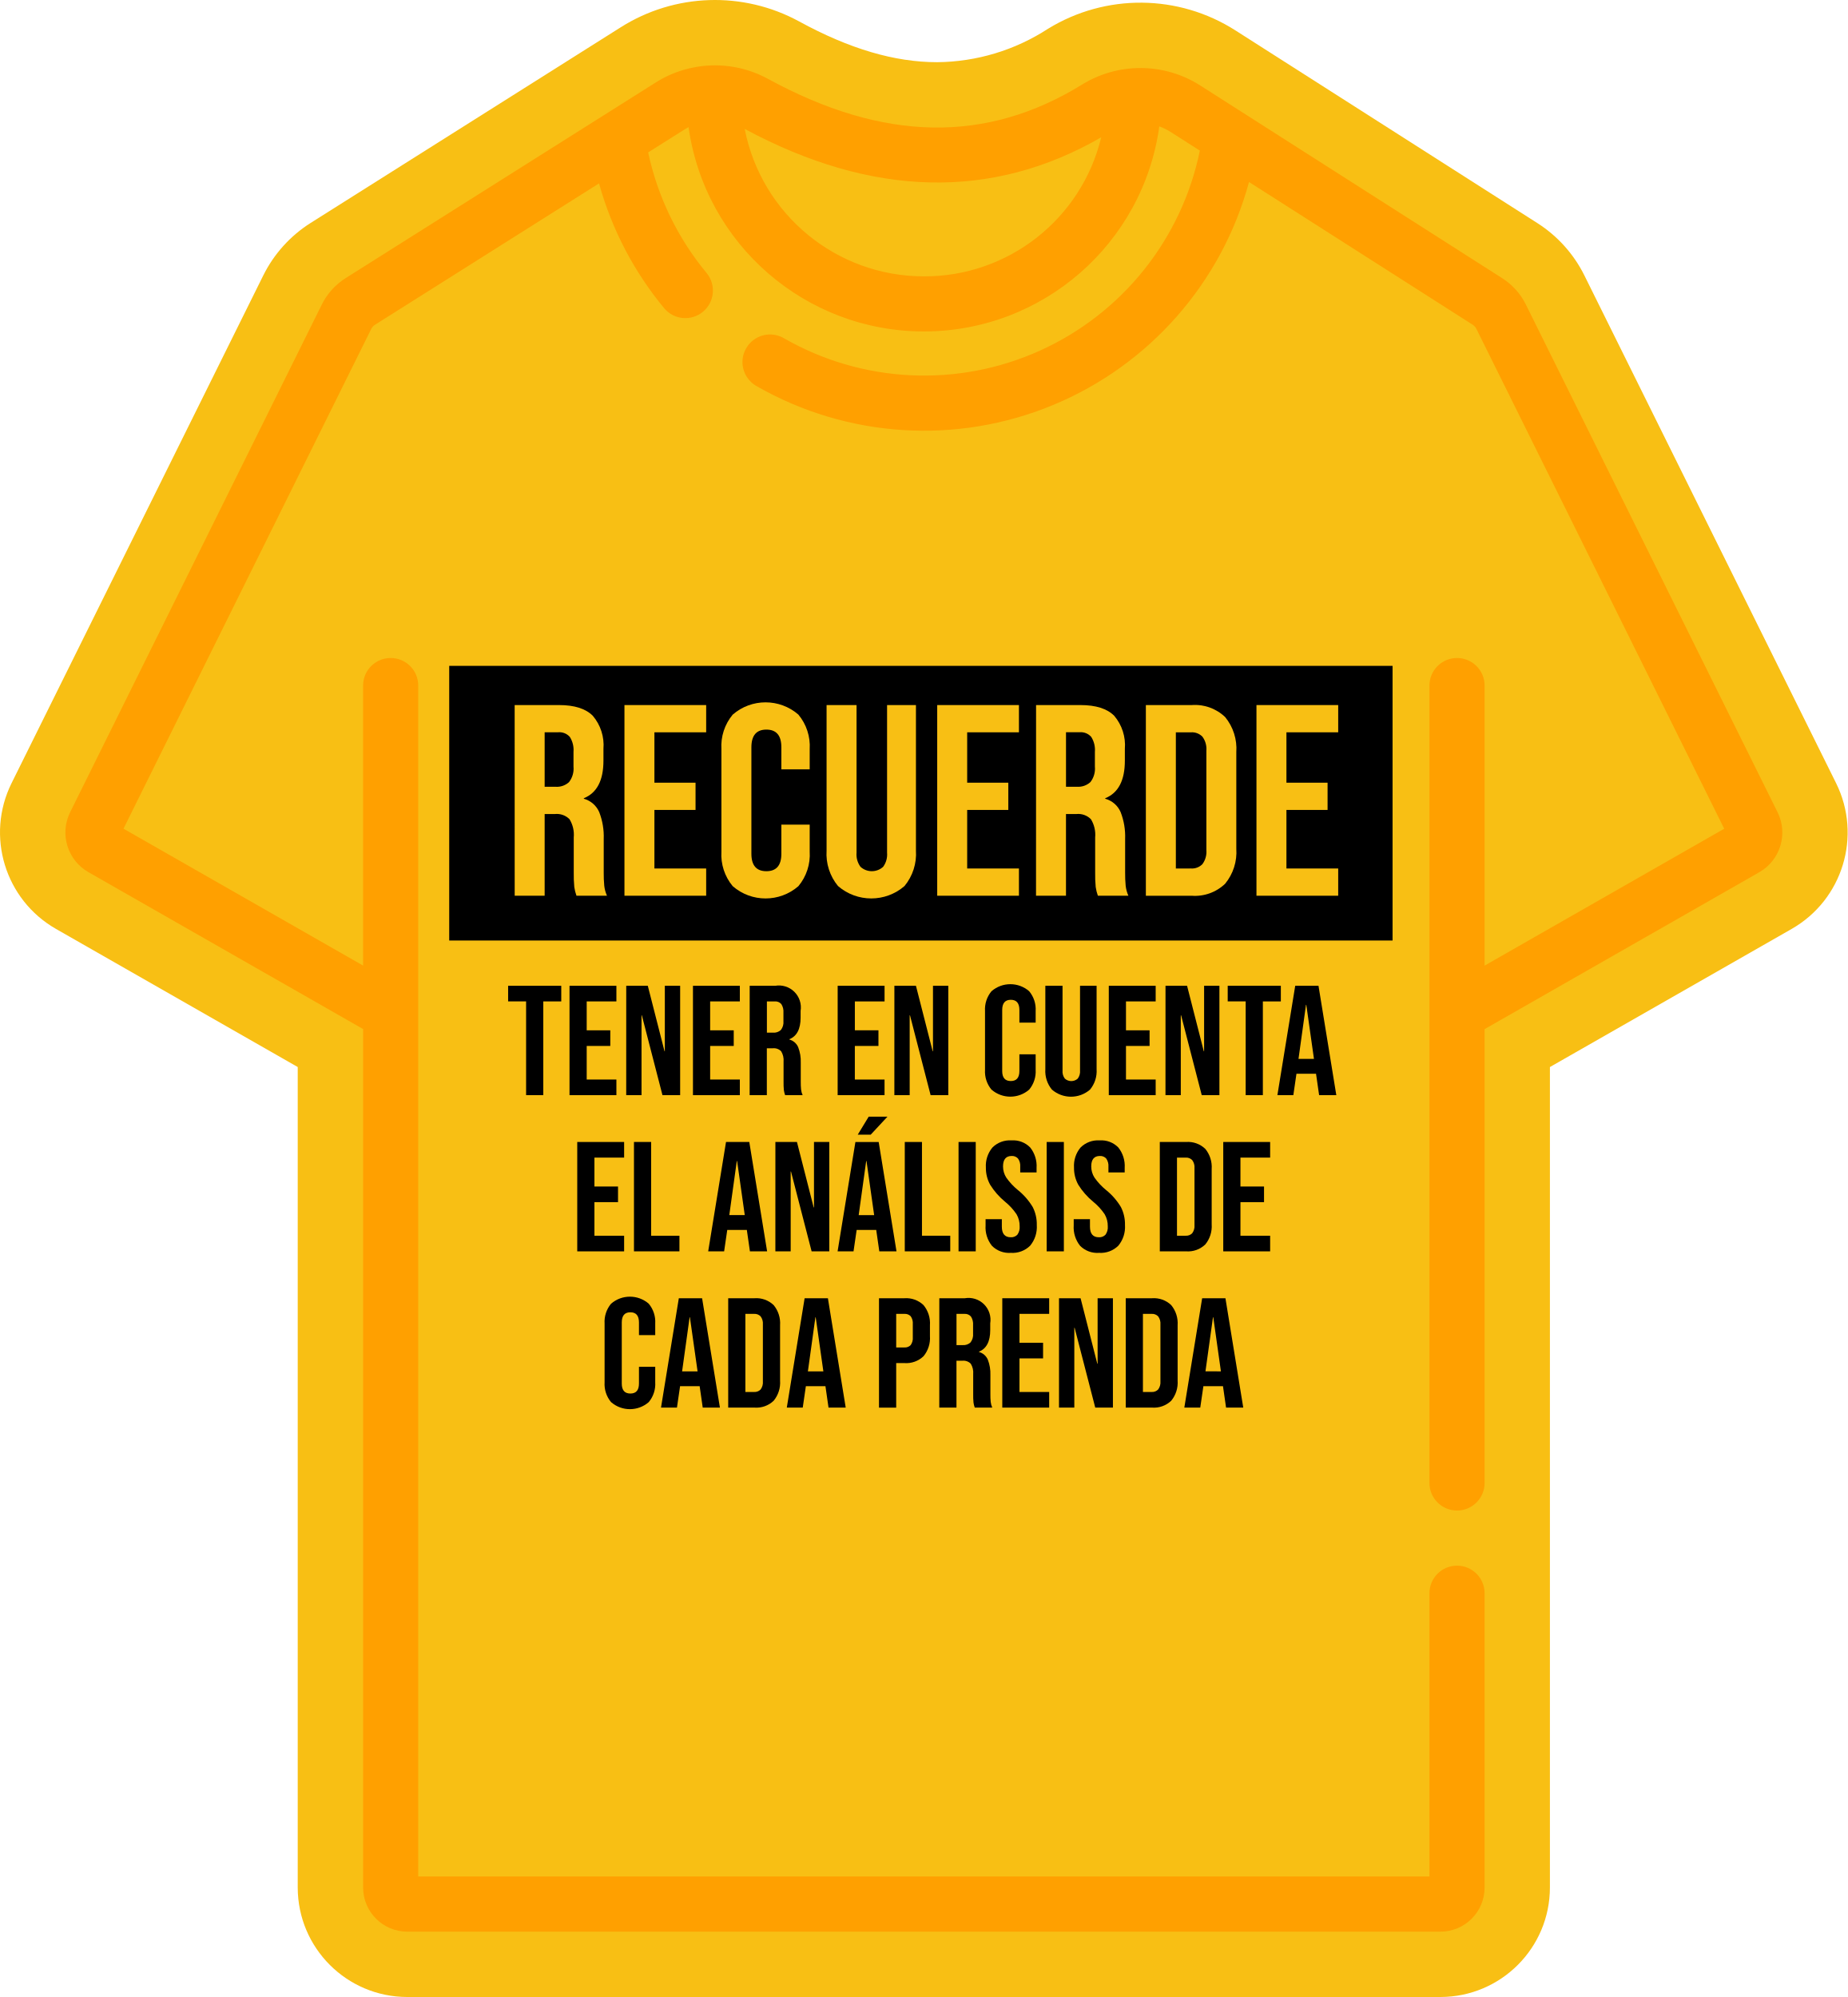
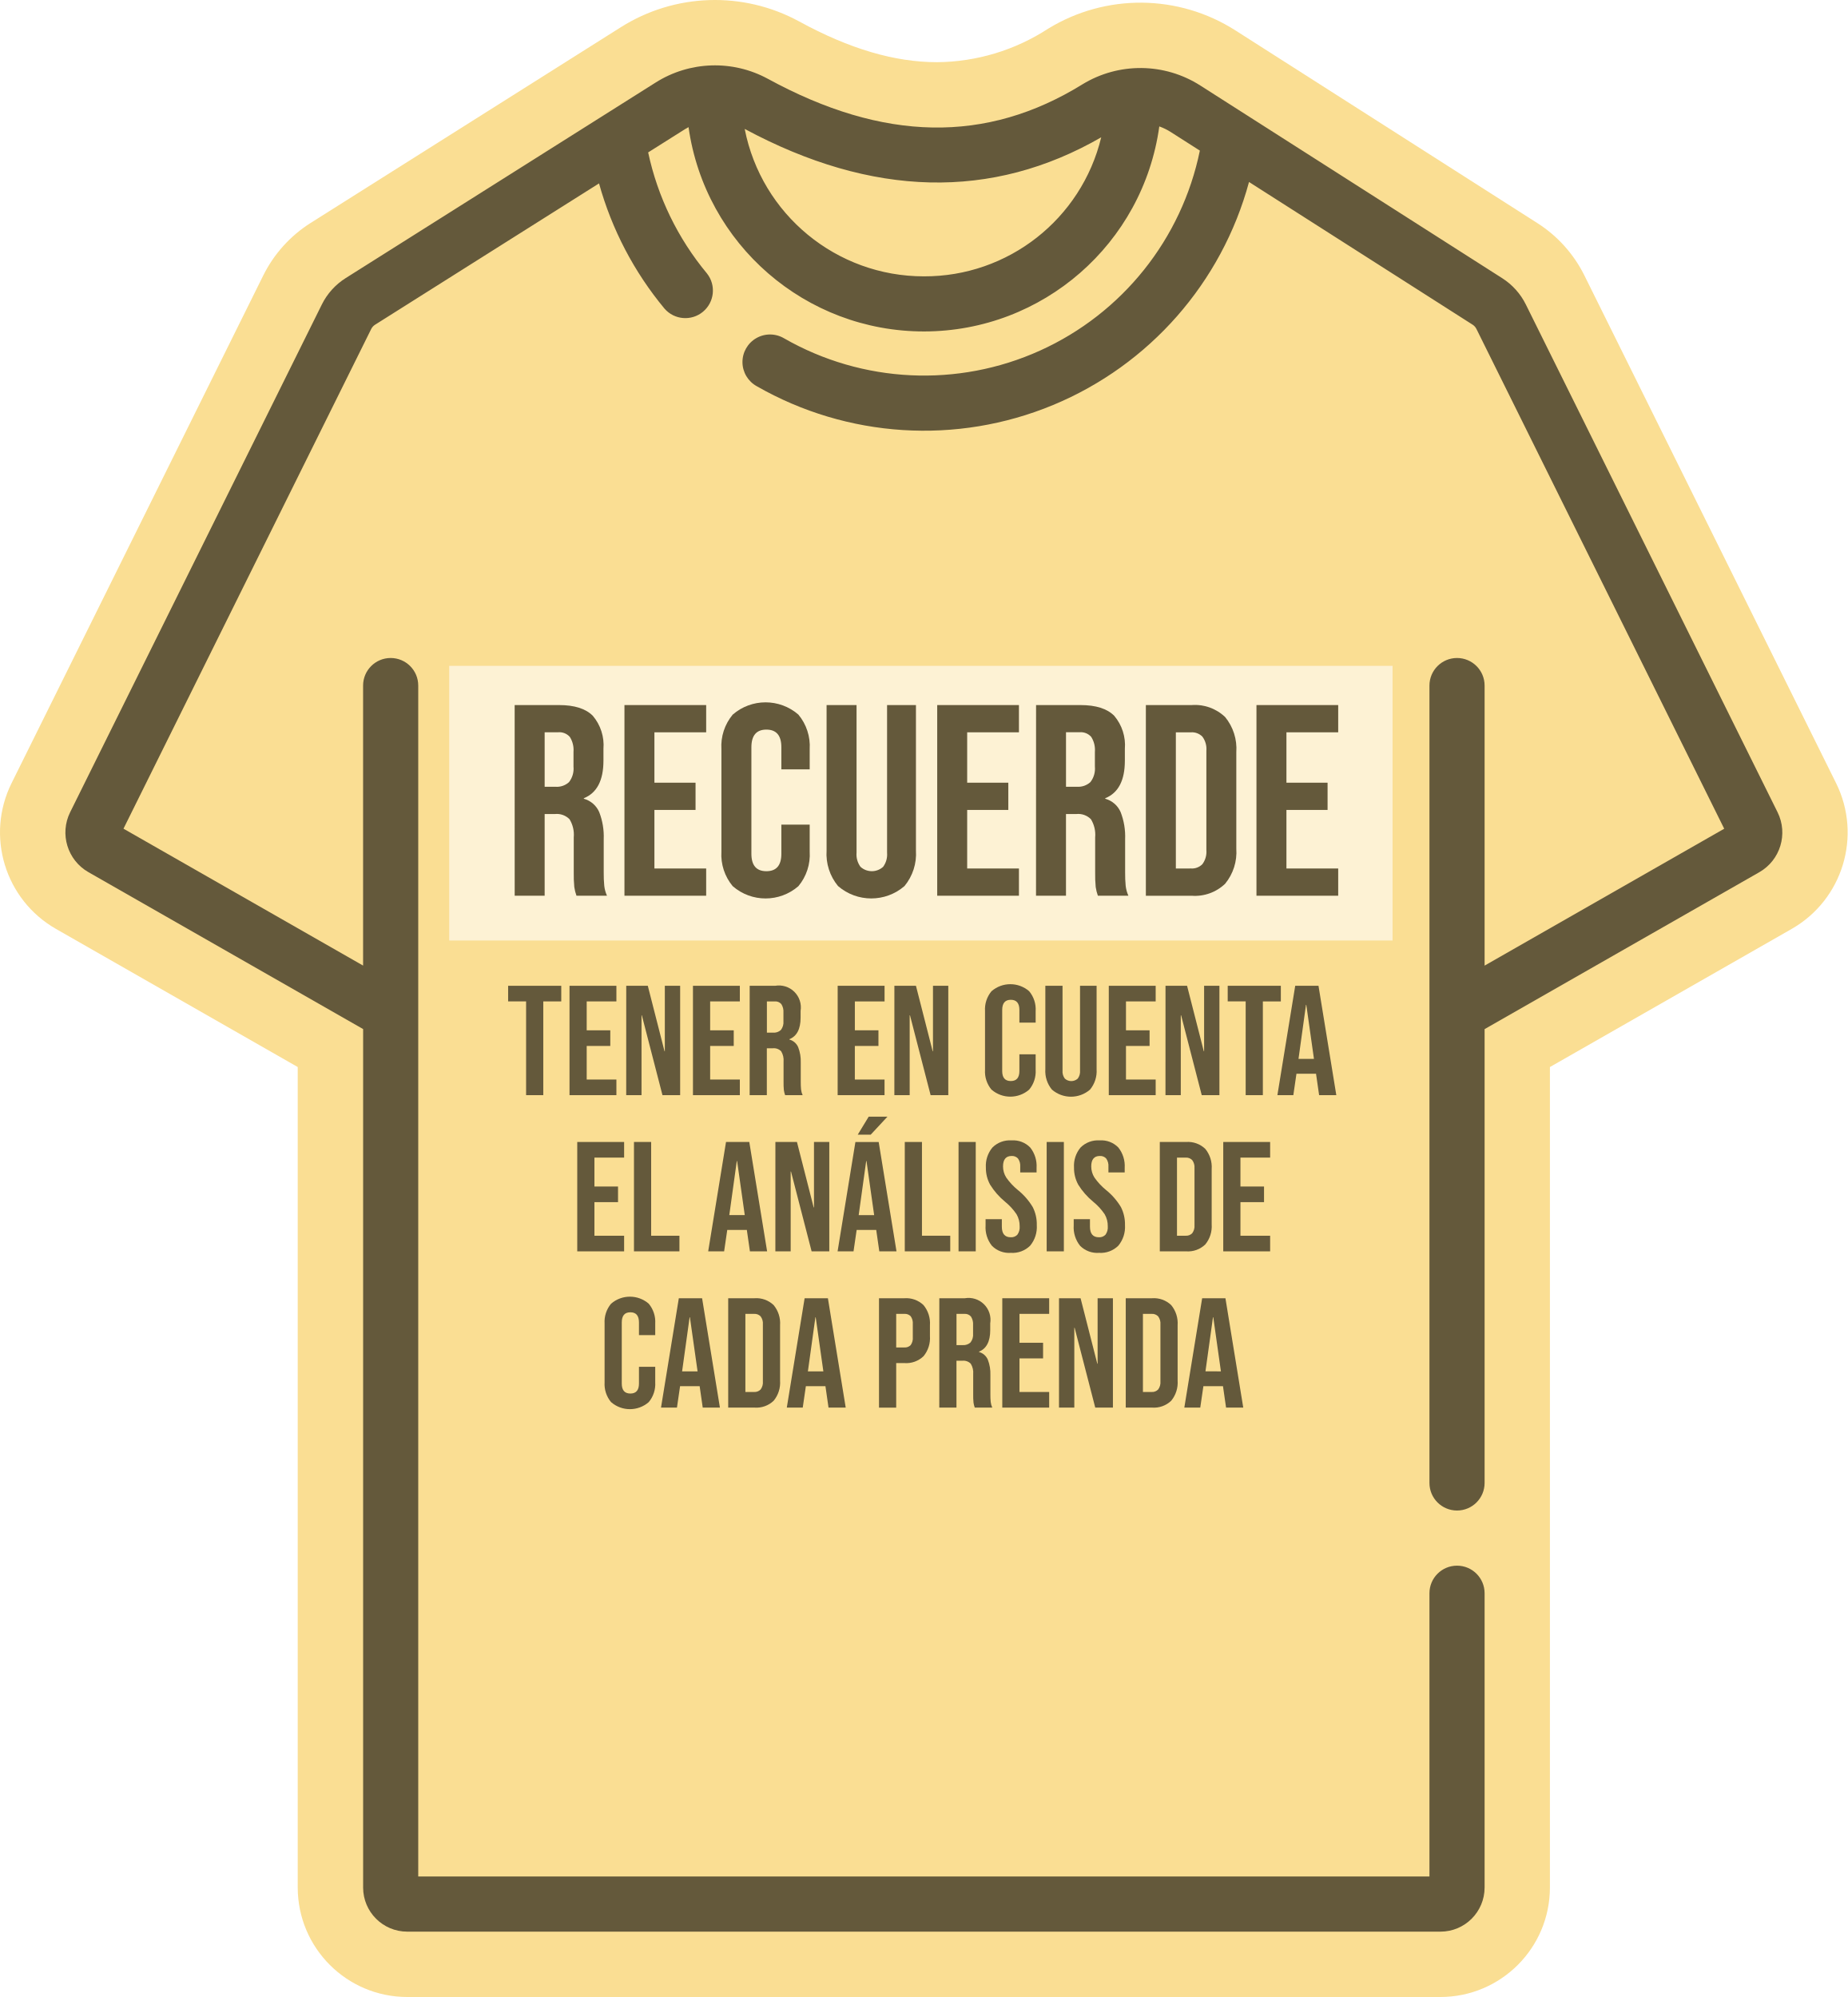
<svg xmlns="http://www.w3.org/2000/svg" width="261.322" height="282.5" viewBox="0 0 261.322 282.5">
  <g id="Grupo_38827" data-name="Grupo 38827" transform="translate(-2910.325 -422.063)">
-     <path id="Trazado_62076" data-name="Trazado 62076" d="M2967.916,704.563a15.5,15.5,0,0,1-15.482-15.481V573.007l-34.2-19.542a15.72,15.72,0,0,1-6.278-20.607l35.6-71.821a18.536,18.536,0,0,1,6.719-7.446l43.838-27.666a24.922,24.922,0,0,1,25.239-.83c7.1,3.879,13.49,5.765,19.516,5.765a29.231,29.231,0,0,0,15.694-4.735,24.975,24.975,0,0,1,26.493.239l42.719,27.268a18.56,18.56,0,0,1,6.633,7.39l35.608,71.837a15.719,15.719,0,0,1-6.28,20.607l-34.2,19.543V689.082a15.5,15.5,0,0,1-15.481,15.481Z" fill="#f8bf14" />
-     <path id="Trazado_62077" data-name="Trazado 62077" d="M3162.487,537.719l-35.606-71.834a9.3,9.3,0,0,0-3.326-3.706l-42.719-27.269a15.732,15.732,0,0,0-16.654-.168c-13.59,8.408-28.149,8.153-44.505-.778a15.683,15.683,0,0,0-15.873.534l-7.367,4.65-.026.016-36.448,23a9.279,9.279,0,0,0-3.365,3.731L2921,537.719a6.464,6.464,0,0,0,2.581,8.474l38.857,22.2V689.836a6.243,6.243,0,0,0,6.237,6.237h146.14a6.244,6.244,0,0,0,6.237-6.237V648.2a3.9,3.9,0,0,0-7.8,0v40.069H2970.233V519.8a3.9,3.9,0,0,0-7.8,0v39.611l-33.889-19.365,35.038-70.689a1.491,1.491,0,0,1,.541-.6l31.68-19.994a47.647,47.647,0,0,0,9.261,17.714,3.9,3.9,0,0,0,6-4.981,39.778,39.778,0,0,1-8.313-17.118l5.211-3.289c.162-.1.328-.2.5-.287a33.616,33.616,0,0,0,66.582-.1,7.965,7.965,0,0,1,1.6.781l4.136,2.64a39.818,39.818,0,0,1-58.789,26.564,3.9,3.9,0,1,0-3.88,6.765,47.61,47.61,0,0,0,69.622-28.89l31.629,20.189a1.509,1.509,0,0,1,.534.6l35.045,70.7-33.889,19.365V519.8a3.9,3.9,0,0,0-7.8,0v112.8a3.9,3.9,0,0,0,7.8,0V568.4l38.857-22.2a6.465,6.465,0,0,0,2.581-8.474Zm-120.746-75.808a25.814,25.814,0,0,1-25.336-20.855c18.029,9.694,34.983,10.094,50.424,1.186A25.7,25.7,0,0,1,3041.741,461.911Z" transform="translate(-0.755 -0.755)" fill="#ffa000" />
+     <path id="Trazado_62076" data-name="Trazado 62076" d="M2967.916,704.563a15.5,15.5,0,0,1-15.482-15.481V573.007l-34.2-19.542a15.72,15.72,0,0,1-6.278-20.607l35.6-71.821a18.536,18.536,0,0,1,6.719-7.446l43.838-27.666a24.922,24.922,0,0,1,25.239-.83c7.1,3.879,13.49,5.765,19.516,5.765a29.231,29.231,0,0,0,15.694-4.735,24.975,24.975,0,0,1,26.493.239l42.719,27.268a18.56,18.56,0,0,1,6.633,7.39l35.608,71.837a15.719,15.719,0,0,1-6.28,20.607l-34.2,19.543V689.082a15.5,15.5,0,0,1-15.481,15.481Z" fill="#fade93" />
+     <path id="Trazado_62077" data-name="Trazado 62077" d="M3162.487,537.719l-35.606-71.834a9.3,9.3,0,0,0-3.326-3.706l-42.719-27.269a15.732,15.732,0,0,0-16.654-.168c-13.59,8.408-28.149,8.153-44.505-.778a15.683,15.683,0,0,0-15.873.534l-7.367,4.65-.026.016-36.448,23a9.279,9.279,0,0,0-3.365,3.731L2921,537.719a6.464,6.464,0,0,0,2.581,8.474l38.857,22.2V689.836a6.243,6.243,0,0,0,6.237,6.237h146.14a6.244,6.244,0,0,0,6.237-6.237V648.2a3.9,3.9,0,0,0-7.8,0v40.069H2970.233V519.8a3.9,3.9,0,0,0-7.8,0v39.611l-33.889-19.365,35.038-70.689a1.491,1.491,0,0,1,.541-.6l31.68-19.994a47.647,47.647,0,0,0,9.261,17.714,3.9,3.9,0,0,0,6-4.981,39.778,39.778,0,0,1-8.313-17.118l5.211-3.289c.162-.1.328-.2.5-.287a33.616,33.616,0,0,0,66.582-.1,7.965,7.965,0,0,1,1.6.781l4.136,2.64a39.818,39.818,0,0,1-58.789,26.564,3.9,3.9,0,1,0-3.88,6.765,47.61,47.61,0,0,0,69.622-28.89l31.629,20.189a1.509,1.509,0,0,1,.534.6l35.045,70.7-33.889,19.365V519.8a3.9,3.9,0,0,0-7.8,0v112.8a3.9,3.9,0,0,0,7.8,0V568.4l38.857-22.2a6.465,6.465,0,0,0,2.581-8.474Zm-120.746-75.808a25.814,25.814,0,0,1-25.336-20.855c18.029,9.694,34.983,10.094,50.424,1.186A25.7,25.7,0,0,1,3041.741,461.911Z" transform="translate(-0.755 -0.755)" fill="#64593b" />
    <g id="Grupo_38825" data-name="Grupo 38825" transform="translate(2982.187 561.289)">
-       <path id="Trazado_62078" data-name="Trazado 62078" d="M2990.6,575.106h-2.542V572.9h7.514v2.21h-2.542v13.261H2990.6Z" transform="translate(-2988.054 -572.674)" />
-       <path id="Trazado_62079" data-name="Trazado 62079" d="M2997.449,572.9h6.631v2.21h-4.2v4.089h3.336v2.211h-3.336v4.751h4.2v2.211h-6.631Z" transform="translate(-2988.763 -572.674)" />
-       <path id="Trazado_62080" data-name="Trazado 62080" d="M3006.127,572.9h3.05l2.364,9.26h.044V572.9h2.166v15.471h-2.5l-2.917-11.294h-.045v11.294h-2.166Z" transform="translate(-2989.418 -572.674)" />
-       <path id="Trazado_62081" data-name="Trazado 62081" d="M3016.335,572.9h6.631v2.21h-4.2v4.089h3.336v2.211h-3.336v4.751h4.2v2.211h-6.631Z" transform="translate(-2990.189 -572.674)" />
-       <path id="Trazado_62082" data-name="Trazado 62082" d="M3025.013,572.9h3.6a3.108,3.108,0,0,1,3.6,3.558v.95q0,2.41-1.591,3.05v.044a1.9,1.9,0,0,1,1.249,1.083,5.468,5.468,0,0,1,.364,2.187v2.719a10.358,10.358,0,0,0,.044,1.072,2.65,2.65,0,0,0,.221.807h-2.476a3.517,3.517,0,0,1-.177-.707,10.611,10.611,0,0,1-.044-1.194v-2.829a2.4,2.4,0,0,0-.343-1.481,1.448,1.448,0,0,0-1.182-.42h-.84v6.631h-2.431Zm3.315,6.63a1.459,1.459,0,0,0,1.094-.375,1.775,1.775,0,0,0,.364-1.26V576.7a1.972,1.972,0,0,0-.3-1.216,1.13,1.13,0,0,0-.939-.375h-1.1v4.42Z" transform="translate(-2990.844 -572.674)" />
-       <path id="Trazado_62083" data-name="Trazado 62083" d="M3038.472,572.9h6.631v2.21h-4.2v4.089h3.336v2.211H3040.9v4.751h4.2v2.211h-6.631Z" transform="translate(-2991.859 -572.674)" />
-       <path id="Trazado_62084" data-name="Trazado 62084" d="M3047.149,572.9h3.05l2.365,9.26h.044V572.9h2.165v15.471h-2.5l-2.917-11.294h-.044v11.294h-2.166Z" transform="translate(-2992.515 -572.674)" />
-       <path id="Trazado_62085" data-name="Trazado 62085" d="M3061.931,587.575a3.989,3.989,0,0,1-.917-2.807v-8.31a3.992,3.992,0,0,1,.917-2.808,4.063,4.063,0,0,1,5.327,0,3.993,3.993,0,0,1,.917,2.808v1.635h-2.3V576.3q0-1.437-1.215-1.437t-1.216,1.437v8.641q0,1.416,1.216,1.415t1.215-1.415v-2.364h2.3v2.187a3.991,3.991,0,0,1-.917,2.807,4.063,4.063,0,0,1-5.327,0Z" transform="translate(-2993.561 -572.656)" />
-       <path id="Trazado_62086" data-name="Trazado 62086" d="M3071.17,587.582a4.1,4.1,0,0,1-.928-2.884V572.9h2.432v11.979a1.683,1.683,0,0,0,.321,1.149,1.364,1.364,0,0,0,1.833,0,1.68,1.68,0,0,0,.321-1.149V572.9h2.343v11.8a4.1,4.1,0,0,1-.928,2.884,4.117,4.117,0,0,1-5.393,0Z" transform="translate(-2994.258 -572.674)" />
-       <path id="Trazado_62087" data-name="Trazado 62087" d="M3079.948,572.9h6.631v2.21h-4.2v4.089h3.338v2.211h-3.338v4.751h4.2v2.211h-6.631Z" transform="translate(-2994.99 -572.674)" />
-       <path id="Trazado_62088" data-name="Trazado 62088" d="M3088.626,572.9h3.05l2.364,9.26h.044V572.9h2.166v15.471h-2.5l-2.917-11.294h-.045v11.294h-2.166Z" transform="translate(-2995.646 -572.674)" />
-       <path id="Trazado_62089" data-name="Trazado 62089" d="M3100.682,575.106h-2.541V572.9h7.514v2.21h-2.542v13.261h-2.432Z" transform="translate(-2996.364 -572.674)" />
-       <path id="Trazado_62090" data-name="Trazado 62090" d="M3108.263,572.9h3.292l2.52,15.471h-2.432l-.443-3.072v.043h-2.762l-.441,3.029h-2.255Zm2.651,10.344-1.083-7.648h-.044l-1.06,7.648Z" transform="translate(-2996.938 -572.674)" />
-       <path id="Trazado_62091" data-name="Trazado 62091" d="M2998.633,596.8h6.63v2.21h-4.2V603.1h3.337v2.211h-3.337v4.752h4.2v2.21h-6.63Z" transform="translate(-2988.853 -574.479)" />
-       <path id="Trazado_62092" data-name="Trazado 62092" d="M3007.311,596.8h2.43v13.261h4v2.21h-6.431Z" transform="translate(-2989.508 -574.479)" />
-       <path id="Trazado_62093" data-name="Trazado 62093" d="M3021.186,596.8h3.292l2.52,15.471h-2.431l-.443-3.072v.044h-2.763l-.442,3.028h-2.254Zm2.651,10.343-1.083-7.648h-.044l-1.06,7.648Z" transform="translate(-2990.365 -574.479)" />
-       <path id="Trazado_62094" data-name="Trazado 62094" d="M3028.945,596.8h3.05l2.365,9.26h.044V596.8h2.165v15.471h-2.5l-2.917-11.294h-.044v11.294h-2.166Z" transform="translate(-2991.141 -574.479)" />
-       <path id="Trazado_62095" data-name="Trazado 62095" d="M3040.98,596.51h3.292l2.52,15.471h-2.431l-.443-3.072v.044h-2.762l-.442,3.028h-2.254Zm1.878-3.581h2.652l-2.365,2.542h-1.834Zm.774,13.924-1.083-7.648h-.045l-1.06,7.648Z" transform="translate(-2991.859 -574.186)" />
-       <path id="Trazado_62096" data-name="Trazado 62096" d="M3048.739,596.8h2.431v13.261h4v2.21h-6.431Z" transform="translate(-2992.635 -574.479)" />
-       <path id="Trazado_62097" data-name="Trazado 62097" d="M3056.963,596.8h2.432v15.471h-2.432Z" transform="translate(-2993.255 -574.479)" />
-       <path id="Trazado_62098" data-name="Trazado 62098" d="M3062,611.471a4.169,4.169,0,0,1-.9-2.885V607.7h2.3v1.061q0,1.5,1.259,1.5a1.183,1.183,0,0,0,.939-.365,1.771,1.771,0,0,0,.321-1.182,3.288,3.288,0,0,0-.442-1.713,8.206,8.206,0,0,0-1.635-1.779,9.8,9.8,0,0,1-2.1-2.4,4.895,4.895,0,0,1-.6-2.419,4.033,4.033,0,0,1,.928-2.841,3.486,3.486,0,0,1,2.7-1.005,3.355,3.355,0,0,1,2.642,1.005,4.205,4.205,0,0,1,.9,2.885v.64H3066v-.8a1.772,1.772,0,0,0-.31-1.16,1.12,1.12,0,0,0-.905-.365q-1.216,0-1.217,1.481a2.916,2.916,0,0,0,.454,1.569,8.678,8.678,0,0,0,1.647,1.769,9.12,9.12,0,0,1,2.1,2.409,5.352,5.352,0,0,1,.574,2.542,4.149,4.149,0,0,1-.938,2.918,3.535,3.535,0,0,1-2.73,1.016A3.417,3.417,0,0,1,3062,611.471Z" transform="translate(-2993.568 -574.461)" />
-       <path id="Trazado_62099" data-name="Trazado 62099" d="M3070.445,596.8h2.431v15.471h-2.431Z" transform="translate(-2994.273 -574.479)" />
-       <path id="Trazado_62100" data-name="Trazado 62100" d="M3075.487,611.471a4.164,4.164,0,0,1-.906-2.885V607.7h2.3v1.061q0,1.5,1.26,1.5a1.181,1.181,0,0,0,.938-.365,1.766,1.766,0,0,0,.321-1.182,3.279,3.279,0,0,0-.442-1.713,8.2,8.2,0,0,0-1.635-1.779,9.808,9.808,0,0,1-2.1-2.4,4.9,4.9,0,0,1-.6-2.419,4.032,4.032,0,0,1,.928-2.841,3.485,3.485,0,0,1,2.7-1.005,3.351,3.351,0,0,1,2.641,1.005,4.2,4.2,0,0,1,.9,2.885v.64h-2.3v-.8a1.776,1.776,0,0,0-.31-1.16,1.122,1.122,0,0,0-.906-.365q-1.216,0-1.216,1.481a2.923,2.923,0,0,0,.453,1.569,8.675,8.675,0,0,0,1.646,1.769,9.109,9.109,0,0,1,2.1,2.409,5.349,5.349,0,0,1,.574,2.542,4.149,4.149,0,0,1-.939,2.918,3.534,3.534,0,0,1-2.73,1.016A3.416,3.416,0,0,1,3075.487,611.471Z" transform="translate(-2994.585 -574.461)" />
-       <path id="Trazado_62101" data-name="Trazado 62101" d="M3087.753,596.8h3.713a3.538,3.538,0,0,1,2.718.973,4.04,4.04,0,0,1,.906,2.851v7.823a4.04,4.04,0,0,1-.906,2.851,3.538,3.538,0,0,1-2.718.973h-3.713Zm3.668,13.261a1.171,1.171,0,0,0,.917-.354,1.685,1.685,0,0,0,.321-1.149v-8.046a1.684,1.684,0,0,0-.321-1.148,1.174,1.174,0,0,0-.917-.354h-1.237v11.052Z" transform="translate(-2995.58 -574.479)" />
-       <path id="Trazado_62102" data-name="Trazado 62102" d="M3097.459,596.8h6.631v2.21h-4.2V603.1h3.336v2.211h-3.336v4.752h4.2v2.21h-6.631Z" transform="translate(-2996.312 -574.479)" />
-       <path id="Trazado_62103" data-name="Trazado 62103" d="M3003.733,635.388a3.981,3.981,0,0,1-.918-2.807v-8.31a3.984,3.984,0,0,1,.918-2.807,4.062,4.062,0,0,1,5.326,0,3.991,3.991,0,0,1,.918,2.807v1.635h-2.3v-1.791q0-1.435-1.215-1.437t-1.217,1.437v8.642q0,1.414,1.217,1.414t1.215-1.414v-2.365h2.3v2.187a3.988,3.988,0,0,1-.918,2.807,4.059,4.059,0,0,1-5.326,0Z" transform="translate(-2989.168 -576.265)" />
-       <path id="Trazado_62104" data-name="Trazado 62104" d="M3013.966,620.709h3.292l2.521,15.471h-2.431l-.442-3.072v.044h-2.763l-.441,3.028h-2.255Zm2.652,10.344-1.083-7.648h-.044l-1.061,7.648Z" transform="translate(-2989.82 -576.283)" />
-       <path id="Trazado_62105" data-name="Trazado 62105" d="M3021.726,620.709h3.712a3.543,3.543,0,0,1,2.719.973,4.04,4.04,0,0,1,.906,2.851v7.824a4.043,4.043,0,0,1-.906,2.851,3.542,3.542,0,0,1-2.719.972h-3.712Zm3.667,13.261a1.172,1.172,0,0,0,.918-.354,1.687,1.687,0,0,0,.32-1.149v-8.045a1.687,1.687,0,0,0-.32-1.149,1.178,1.178,0,0,0-.918-.353h-1.237V633.97Z" transform="translate(-2990.596 -576.283)" />
-       <path id="Trazado_62106" data-name="Trazado 62106" d="M3033.21,620.709h3.293l2.519,15.471h-2.431l-.442-3.072v.044h-2.763l-.441,3.028h-2.255Zm2.651,10.344-1.083-7.648h-.044l-1.061,7.648Z" transform="translate(-2991.272 -576.283)" />
-       <path id="Trazado_62107" data-name="Trazado 62107" d="M3044.795,620.709h3.58a3.543,3.543,0,0,1,2.719.973,4.035,4.035,0,0,1,.906,2.851v1.525a4.035,4.035,0,0,1-.906,2.851,3.543,3.543,0,0,1-2.719.973h-1.148v6.3h-2.432Zm3.58,6.962a1.145,1.145,0,0,0,.9-.331,1.683,1.683,0,0,0,.3-1.128v-1.833a1.683,1.683,0,0,0-.3-1.128,1.145,1.145,0,0,0-.9-.331h-1.148v4.751Z" transform="translate(-2992.337 -576.283)" />
-       <path id="Trazado_62108" data-name="Trazado 62108" d="M3054.022,620.709h3.6a3.107,3.107,0,0,1,3.6,3.558v.95q0,2.409-1.59,3.05v.044a1.9,1.9,0,0,1,1.248,1.083,5.456,5.456,0,0,1,.365,2.188V634.3a10.066,10.066,0,0,0,.044,1.072,2.642,2.642,0,0,0,.221.807h-2.476a3.508,3.508,0,0,1-.177-.706,10.621,10.621,0,0,1-.044-1.193v-2.83a2.4,2.4,0,0,0-.343-1.48,1.447,1.447,0,0,0-1.182-.421h-.84v6.631h-2.431Zm3.315,6.631a1.466,1.466,0,0,0,1.095-.375,1.779,1.779,0,0,0,.364-1.261V624.51a1.965,1.965,0,0,0-.3-1.215,1.125,1.125,0,0,0-.938-.375h-1.106v4.42Z" transform="translate(-2993.033 -576.283)" />
-       <path id="Trazado_62109" data-name="Trazado 62109" d="M3063.656,620.709h6.631v2.21h-4.2v4.088h3.338v2.211h-3.338v4.752h4.2v2.21h-6.631Z" transform="translate(-2993.761 -576.283)" />
-       <path id="Trazado_62110" data-name="Trazado 62110" d="M3072.334,620.709h3.05l2.364,9.261h.045v-9.261h2.166V636.18h-2.5l-2.917-11.293h-.044V636.18h-2.166Z" transform="translate(-2994.416 -576.283)" />
-       <path id="Trazado_62111" data-name="Trazado 62111" d="M3082.542,620.709h3.713a3.541,3.541,0,0,1,2.718.973,4.041,4.041,0,0,1,.907,2.851v7.824a4.045,4.045,0,0,1-.907,2.851,3.541,3.541,0,0,1-2.718.972h-3.713Zm3.668,13.261a1.171,1.171,0,0,0,.917-.354,1.687,1.687,0,0,0,.321-1.149v-8.045a1.686,1.686,0,0,0-.321-1.149,1.177,1.177,0,0,0-.917-.353h-1.237V633.97Z" transform="translate(-2995.186 -576.283)" />
-       <path id="Trazado_62112" data-name="Trazado 62112" d="M3094.026,620.709h3.293l2.52,15.471h-2.431l-.443-3.072v.044H3094.2l-.442,3.028h-2.254Zm2.653,10.344L3095.6,623.4h-.044l-1.062,7.648Z" transform="translate(-2995.863 -576.283)" />
+       <path id="Trazado_62078" data-name="Trazado 62078" d="M2990.6,575.106h-2.542V572.9h7.514v2.21h-2.542v13.261H2990.6Z" transform="translate(-2988.054 -572.674)" fill="#64593b" />
+       <path id="Trazado_62079" data-name="Trazado 62079" d="M2997.449,572.9h6.631v2.21h-4.2v4.089h3.336v2.211h-3.336v4.751h4.2v2.211h-6.631Z" transform="translate(-2988.763 -572.674)" fill="#64593b" />
+       <path id="Trazado_62080" data-name="Trazado 62080" d="M3006.127,572.9h3.05l2.364,9.26h.044V572.9h2.166v15.471h-2.5l-2.917-11.294h-.045v11.294h-2.166Z" transform="translate(-2989.418 -572.674)" fill="#64593b" />
+       <path id="Trazado_62081" data-name="Trazado 62081" d="M3016.335,572.9h6.631v2.21h-4.2v4.089h3.336v2.211h-3.336v4.751h4.2v2.211h-6.631Z" transform="translate(-2990.189 -572.674)" fill="#64593b" />
+       <path id="Trazado_62082" data-name="Trazado 62082" d="M3025.013,572.9h3.6a3.108,3.108,0,0,1,3.6,3.558v.95q0,2.41-1.591,3.05v.044a1.9,1.9,0,0,1,1.249,1.083,5.468,5.468,0,0,1,.364,2.187v2.719a10.358,10.358,0,0,0,.044,1.072,2.65,2.65,0,0,0,.221.807h-2.476a3.517,3.517,0,0,1-.177-.707,10.611,10.611,0,0,1-.044-1.194v-2.829a2.4,2.4,0,0,0-.343-1.481,1.448,1.448,0,0,0-1.182-.42h-.84v6.631h-2.431Zm3.315,6.63a1.459,1.459,0,0,0,1.094-.375,1.775,1.775,0,0,0,.364-1.26V576.7a1.972,1.972,0,0,0-.3-1.216,1.13,1.13,0,0,0-.939-.375h-1.1v4.42Z" transform="translate(-2990.844 -572.674)" fill="#64593b" />
+       <path id="Trazado_62083" data-name="Trazado 62083" d="M3038.472,572.9h6.631v2.21h-4.2v4.089h3.336v2.211H3040.9v4.751h4.2v2.211h-6.631Z" transform="translate(-2991.859 -572.674)" fill="#64593b" />
+       <path id="Trazado_62084" data-name="Trazado 62084" d="M3047.149,572.9h3.05l2.365,9.26h.044V572.9h2.165v15.471h-2.5l-2.917-11.294h-.044v11.294h-2.166Z" transform="translate(-2992.515 -572.674)" fill="#64593b" />
+       <path id="Trazado_62085" data-name="Trazado 62085" d="M3061.931,587.575a3.989,3.989,0,0,1-.917-2.807v-8.31a3.992,3.992,0,0,1,.917-2.808,4.063,4.063,0,0,1,5.327,0,3.993,3.993,0,0,1,.917,2.808v1.635h-2.3V576.3q0-1.437-1.215-1.437t-1.216,1.437v8.641q0,1.416,1.216,1.415t1.215-1.415v-2.364h2.3v2.187a3.991,3.991,0,0,1-.917,2.807,4.063,4.063,0,0,1-5.327,0Z" transform="translate(-2993.561 -572.656)" fill="#64593b" />
+       <path id="Trazado_62086" data-name="Trazado 62086" d="M3071.17,587.582a4.1,4.1,0,0,1-.928-2.884V572.9h2.432v11.979a1.683,1.683,0,0,0,.321,1.149,1.364,1.364,0,0,0,1.833,0,1.68,1.68,0,0,0,.321-1.149V572.9h2.343v11.8a4.1,4.1,0,0,1-.928,2.884,4.117,4.117,0,0,1-5.393,0Z" transform="translate(-2994.258 -572.674)" fill="#64593b" />
+       <path id="Trazado_62087" data-name="Trazado 62087" d="M3079.948,572.9h6.631v2.21h-4.2v4.089h3.338v2.211h-3.338v4.751h4.2v2.211h-6.631Z" transform="translate(-2994.99 -572.674)" fill="#64593b" />
+       <path id="Trazado_62088" data-name="Trazado 62088" d="M3088.626,572.9h3.05l2.364,9.26h.044V572.9h2.166v15.471h-2.5l-2.917-11.294h-.045v11.294h-2.166Z" transform="translate(-2995.646 -572.674)" fill="#64593b" />
+       <path id="Trazado_62089" data-name="Trazado 62089" d="M3100.682,575.106h-2.541V572.9h7.514v2.21h-2.542v13.261h-2.432Z" transform="translate(-2996.364 -572.674)" fill="#64593b" />
+       <path id="Trazado_62090" data-name="Trazado 62090" d="M3108.263,572.9h3.292l2.52,15.471h-2.432l-.443-3.072v.043h-2.762l-.441,3.029h-2.255Zm2.651,10.344-1.083-7.648h-.044l-1.06,7.648Z" transform="translate(-2996.938 -572.674)" fill="#64593b" />
+       <path id="Trazado_62091" data-name="Trazado 62091" d="M2998.633,596.8h6.63v2.21h-4.2V603.1h3.337v2.211h-3.337v4.752h4.2v2.21h-6.63Z" transform="translate(-2988.853 -574.479)" fill="#64593b" />
+       <path id="Trazado_62092" data-name="Trazado 62092" d="M3007.311,596.8h2.43v13.261h4v2.21h-6.431Z" transform="translate(-2989.508 -574.479)" fill="#64593b" />
+       <path id="Trazado_62093" data-name="Trazado 62093" d="M3021.186,596.8h3.292l2.52,15.471h-2.431l-.443-3.072v.044h-2.763l-.442,3.028h-2.254Zm2.651,10.343-1.083-7.648h-.044l-1.06,7.648Z" transform="translate(-2990.365 -574.479)" fill="#64593b" />
+       <path id="Trazado_62094" data-name="Trazado 62094" d="M3028.945,596.8h3.05l2.365,9.26h.044V596.8h2.165v15.471h-2.5l-2.917-11.294h-.044v11.294h-2.166Z" transform="translate(-2991.141 -574.479)" fill="#64593b" />
+       <path id="Trazado_62095" data-name="Trazado 62095" d="M3040.98,596.51h3.292l2.52,15.471h-2.431l-.443-3.072v.044h-2.762l-.442,3.028h-2.254Zm1.878-3.581h2.652l-2.365,2.542h-1.834Zm.774,13.924-1.083-7.648h-.045l-1.06,7.648Z" transform="translate(-2991.859 -574.186)" fill="#64593b" />
+       <path id="Trazado_62096" data-name="Trazado 62096" d="M3048.739,596.8h2.431v13.261h4v2.21h-6.431Z" transform="translate(-2992.635 -574.479)" fill="#64593b" />
+       <path id="Trazado_62097" data-name="Trazado 62097" d="M3056.963,596.8h2.432v15.471h-2.432Z" transform="translate(-2993.255 -574.479)" fill="#64593b" />
+       <path id="Trazado_62098" data-name="Trazado 62098" d="M3062,611.471a4.169,4.169,0,0,1-.9-2.885V607.7h2.3v1.061q0,1.5,1.259,1.5a1.183,1.183,0,0,0,.939-.365,1.771,1.771,0,0,0,.321-1.182,3.288,3.288,0,0,0-.442-1.713,8.206,8.206,0,0,0-1.635-1.779,9.8,9.8,0,0,1-2.1-2.4,4.895,4.895,0,0,1-.6-2.419,4.033,4.033,0,0,1,.928-2.841,3.486,3.486,0,0,1,2.7-1.005,3.355,3.355,0,0,1,2.642,1.005,4.205,4.205,0,0,1,.9,2.885v.64H3066v-.8a1.772,1.772,0,0,0-.31-1.16,1.12,1.12,0,0,0-.905-.365q-1.216,0-1.217,1.481a2.916,2.916,0,0,0,.454,1.569,8.678,8.678,0,0,0,1.647,1.769,9.12,9.12,0,0,1,2.1,2.409,5.352,5.352,0,0,1,.574,2.542,4.149,4.149,0,0,1-.938,2.918,3.535,3.535,0,0,1-2.73,1.016A3.417,3.417,0,0,1,3062,611.471Z" transform="translate(-2993.568 -574.461)" fill="#64593b" />
+       <path id="Trazado_62099" data-name="Trazado 62099" d="M3070.445,596.8h2.431v15.471h-2.431Z" transform="translate(-2994.273 -574.479)" fill="#64593b" />
+       <path id="Trazado_62100" data-name="Trazado 62100" d="M3075.487,611.471a4.164,4.164,0,0,1-.906-2.885V607.7h2.3v1.061q0,1.5,1.26,1.5a1.181,1.181,0,0,0,.938-.365,1.766,1.766,0,0,0,.321-1.182,3.279,3.279,0,0,0-.442-1.713,8.2,8.2,0,0,0-1.635-1.779,9.808,9.808,0,0,1-2.1-2.4,4.9,4.9,0,0,1-.6-2.419,4.032,4.032,0,0,1,.928-2.841,3.485,3.485,0,0,1,2.7-1.005,3.351,3.351,0,0,1,2.641,1.005,4.2,4.2,0,0,1,.9,2.885v.64h-2.3v-.8a1.776,1.776,0,0,0-.31-1.16,1.122,1.122,0,0,0-.906-.365q-1.216,0-1.216,1.481a2.923,2.923,0,0,0,.453,1.569,8.675,8.675,0,0,0,1.646,1.769,9.109,9.109,0,0,1,2.1,2.409,5.349,5.349,0,0,1,.574,2.542,4.149,4.149,0,0,1-.939,2.918,3.534,3.534,0,0,1-2.73,1.016A3.416,3.416,0,0,1,3075.487,611.471Z" transform="translate(-2994.585 -574.461)" fill="#64593b" />
+       <path id="Trazado_62101" data-name="Trazado 62101" d="M3087.753,596.8h3.713a3.538,3.538,0,0,1,2.718.973,4.04,4.04,0,0,1,.906,2.851v7.823a4.04,4.04,0,0,1-.906,2.851,3.538,3.538,0,0,1-2.718.973h-3.713Zm3.668,13.261a1.171,1.171,0,0,0,.917-.354,1.685,1.685,0,0,0,.321-1.149v-8.046a1.684,1.684,0,0,0-.321-1.148,1.174,1.174,0,0,0-.917-.354h-1.237v11.052Z" transform="translate(-2995.58 -574.479)" fill="#64593b" />
+       <path id="Trazado_62102" data-name="Trazado 62102" d="M3097.459,596.8h6.631v2.21h-4.2V603.1h3.336v2.211h-3.336v4.752h4.2v2.21h-6.631Z" transform="translate(-2996.312 -574.479)" fill="#64593b" />
+       <path id="Trazado_62103" data-name="Trazado 62103" d="M3003.733,635.388a3.981,3.981,0,0,1-.918-2.807v-8.31a3.984,3.984,0,0,1,.918-2.807,4.062,4.062,0,0,1,5.326,0,3.991,3.991,0,0,1,.918,2.807v1.635h-2.3v-1.791q0-1.435-1.215-1.437t-1.217,1.437v8.642q0,1.414,1.217,1.414t1.215-1.414v-2.365h2.3v2.187a3.988,3.988,0,0,1-.918,2.807,4.059,4.059,0,0,1-5.326,0Z" transform="translate(-2989.168 -576.265)" fill="#64593b" />
+       <path id="Trazado_62104" data-name="Trazado 62104" d="M3013.966,620.709h3.292l2.521,15.471h-2.431l-.442-3.072v.044h-2.763l-.441,3.028h-2.255Zm2.652,10.344-1.083-7.648h-.044l-1.061,7.648Z" transform="translate(-2989.82 -576.283)" fill="#64593b" />
+       <path id="Trazado_62105" data-name="Trazado 62105" d="M3021.726,620.709h3.712a3.543,3.543,0,0,1,2.719.973,4.04,4.04,0,0,1,.906,2.851v7.824a4.043,4.043,0,0,1-.906,2.851,3.542,3.542,0,0,1-2.719.972h-3.712Zm3.667,13.261a1.172,1.172,0,0,0,.918-.354,1.687,1.687,0,0,0,.32-1.149v-8.045a1.687,1.687,0,0,0-.32-1.149,1.178,1.178,0,0,0-.918-.353h-1.237V633.97Z" transform="translate(-2990.596 -576.283)" fill="#64593b" />
+       <path id="Trazado_62106" data-name="Trazado 62106" d="M3033.21,620.709h3.293l2.519,15.471h-2.431l-.442-3.072v.044h-2.763l-.441,3.028h-2.255Zm2.651,10.344-1.083-7.648h-.044l-1.061,7.648Z" transform="translate(-2991.272 -576.283)" fill="#64593b" />
+       <path id="Trazado_62107" data-name="Trazado 62107" d="M3044.795,620.709h3.58a3.543,3.543,0,0,1,2.719.973,4.035,4.035,0,0,1,.906,2.851v1.525a4.035,4.035,0,0,1-.906,2.851,3.543,3.543,0,0,1-2.719.973h-1.148v6.3h-2.432Zm3.58,6.962a1.145,1.145,0,0,0,.9-.331,1.683,1.683,0,0,0,.3-1.128v-1.833a1.683,1.683,0,0,0-.3-1.128,1.145,1.145,0,0,0-.9-.331h-1.148v4.751Z" transform="translate(-2992.337 -576.283)" fill="#64593b" />
+       <path id="Trazado_62108" data-name="Trazado 62108" d="M3054.022,620.709h3.6a3.107,3.107,0,0,1,3.6,3.558v.95q0,2.409-1.59,3.05v.044a1.9,1.9,0,0,1,1.248,1.083,5.456,5.456,0,0,1,.365,2.188V634.3a10.066,10.066,0,0,0,.044,1.072,2.642,2.642,0,0,0,.221.807h-2.476a3.508,3.508,0,0,1-.177-.706,10.621,10.621,0,0,1-.044-1.193v-2.83a2.4,2.4,0,0,0-.343-1.48,1.447,1.447,0,0,0-1.182-.421h-.84v6.631h-2.431Zm3.315,6.631a1.466,1.466,0,0,0,1.095-.375,1.779,1.779,0,0,0,.364-1.261V624.51a1.965,1.965,0,0,0-.3-1.215,1.125,1.125,0,0,0-.938-.375h-1.106v4.42Z" transform="translate(-2993.033 -576.283)" fill="#64593b" />
+       <path id="Trazado_62109" data-name="Trazado 62109" d="M3063.656,620.709h6.631v2.21h-4.2v4.088h3.338v2.211h-3.338v4.752h4.2v2.21h-6.631Z" transform="translate(-2993.761 -576.283)" fill="#64593b" />
+       <path id="Trazado_62110" data-name="Trazado 62110" d="M3072.334,620.709h3.05l2.364,9.261h.045v-9.261h2.166V636.18h-2.5l-2.917-11.293h-.044V636.18h-2.166Z" transform="translate(-2994.416 -576.283)" fill="#64593b" />
+       <path id="Trazado_62111" data-name="Trazado 62111" d="M3082.542,620.709h3.713a3.541,3.541,0,0,1,2.718.973,4.041,4.041,0,0,1,.907,2.851v7.824a4.045,4.045,0,0,1-.907,2.851,3.541,3.541,0,0,1-2.718.972h-3.713Zm3.668,13.261a1.171,1.171,0,0,0,.917-.354,1.687,1.687,0,0,0,.321-1.149v-8.045a1.686,1.686,0,0,0-.321-1.149,1.177,1.177,0,0,0-.917-.353h-1.237V633.97Z" transform="translate(-2995.186 -576.283)" fill="#64593b" />
+       <path id="Trazado_62112" data-name="Trazado 62112" d="M3094.026,620.709h3.293l2.52,15.471h-2.431l-.443-3.072v.044H3094.2l-.442,3.028h-2.254Zm2.653,10.344L3095.6,623.4h-.044l-1.062,7.648Z" transform="translate(-2995.863 -576.283)" fill="#64593b" />
    </g>
-     <rect id="Rectángulo_6291" data-name="Rectángulo 6291" width="133.42" height="38.853" transform="translate(2973.86 516.257)" />
+     <rect id="Rectángulo_6291" data-name="Rectángulo 6291" width="133.42" height="38.853" transform="translate(2973.86 516.257)" fill="#fdf2d4" />
    <g id="Grupo_38826" data-name="Grupo 38826" transform="translate(2983.115 521.417)">
-       <path id="Trazado_62113" data-name="Trazado 62113" d="M2989.058,529.946h6.28q3.274,0,4.778,1.522a6.43,6.43,0,0,1,1.5,4.681v1.658q0,4.2-2.774,5.317v.077a3.315,3.315,0,0,1,2.176,1.888,9.518,9.518,0,0,1,.636,3.815v4.74a17.964,17.964,0,0,0,.077,1.868,4.648,4.648,0,0,0,.385,1.406H2997.8a6.184,6.184,0,0,1-.308-1.233,18.467,18.467,0,0,1-.077-2.08v-4.932a4.185,4.185,0,0,0-.6-2.581,2.529,2.529,0,0,0-2.061-.732H2993.3v11.559h-4.238Zm5.779,11.558a2.542,2.542,0,0,0,1.907-.655,3.1,3.1,0,0,0,.636-2.2v-2.08a3.426,3.426,0,0,0-.521-2.119,1.966,1.966,0,0,0-1.637-.656H2993.3V541.5Z" transform="translate(-2989.058 -529.56)" fill="#f8bf14" />
-       <path id="Trazado_62114" data-name="Trazado 62114" d="M3005.854,529.946h11.558V533.8h-7.32v7.128h5.817v3.853h-5.817v8.284h7.32v3.853h-11.558Z" transform="translate(-2990.326 -529.56)" fill="#f8bf14" />
-       <path id="Trazado_62115" data-name="Trazado 62115" d="M3022.288,555.537a6.952,6.952,0,0,1-1.6-4.893V536.156a6.955,6.955,0,0,1,1.6-4.893,7.084,7.084,0,0,1,9.286,0,6.959,6.959,0,0,1,1.6,4.893v2.851h-4.007v-3.121q0-2.5-2.119-2.5t-2.12,2.5v15.066q0,2.466,2.12,2.466t2.119-2.466v-4.123h4.007v3.815a6.955,6.955,0,0,1-1.6,4.893,7.081,7.081,0,0,1-9.286,0Z" transform="translate(-2991.446 -529.529)" fill="#f8bf14" />
-       <path id="Trazado_62116" data-name="Trazado 62116" d="M3038.394,555.55a7.15,7.15,0,0,1-1.618-5.028V529.946h4.238v20.883a2.938,2.938,0,0,0,.559,2,2.381,2.381,0,0,0,3.2,0,2.943,2.943,0,0,0,.558-2V529.946h4.084v20.575a7.15,7.15,0,0,1-1.619,5.028,7.18,7.18,0,0,1-9.4,0Z" transform="translate(-2992.66 -529.56)" fill="#f8bf14" />
-       <path id="Trazado_62117" data-name="Trazado 62117" d="M3053.7,529.946h11.559V533.8h-7.321v7.128h5.818v3.853h-5.818v8.284h7.321v3.853H3053.7Z" transform="translate(-2993.937 -529.56)" fill="#f8bf14" />
-       <path id="Trazado_62118" data-name="Trazado 62118" d="M3068.824,529.946h6.28q3.276,0,4.778,1.522a6.43,6.43,0,0,1,1.5,4.681v1.658q0,4.2-2.774,5.317v.077a3.314,3.314,0,0,1,2.177,1.888,9.52,9.52,0,0,1,.635,3.815v4.74a18.032,18.032,0,0,0,.077,1.868,4.69,4.69,0,0,0,.385,1.406h-4.316a6.269,6.269,0,0,1-.308-1.233,18.712,18.712,0,0,1-.077-2.08v-4.932a4.191,4.191,0,0,0-.6-2.581,2.53,2.53,0,0,0-2.062-.732h-1.464v11.559h-4.238ZM3074.6,541.5a2.544,2.544,0,0,0,1.908-.655,3.094,3.094,0,0,0,.635-2.2v-2.08a3.427,3.427,0,0,0-.52-2.119,1.967,1.967,0,0,0-1.638-.656h-1.927V541.5Z" transform="translate(-2995.079 -529.56)" fill="#f8bf14" />
-       <path id="Trazado_62119" data-name="Trazado 62119" d="M3085.62,529.946h6.473a6.181,6.181,0,0,1,4.74,1.695,7.047,7.047,0,0,1,1.579,4.971v13.639a7.04,7.04,0,0,1-1.579,4.97,6.171,6.171,0,0,1-4.74,1.7h-6.473Zm6.4,23.117a2.051,2.051,0,0,0,1.6-.616,2.946,2.946,0,0,0,.559-2V536.419a2.946,2.946,0,0,0-.559-2,2.052,2.052,0,0,0-1.6-.617h-2.158v19.265Z" transform="translate(-2996.347 -529.56)" fill="#f8bf14" />
-       <path id="Trazado_62120" data-name="Trazado 62120" d="M3102.54,529.946H3114.1V533.8h-7.321v7.128h5.818v3.853h-5.818v8.284h7.321v3.853H3102.54Z" transform="translate(-2997.624 -529.56)" fill="#f8bf14" />
+       <path id="Trazado_62113" data-name="Trazado 62113" d="M2989.058,529.946h6.28q3.274,0,4.778,1.522a6.43,6.43,0,0,1,1.5,4.681v1.658q0,4.2-2.774,5.317v.077a3.315,3.315,0,0,1,2.176,1.888,9.518,9.518,0,0,1,.636,3.815v4.74a17.964,17.964,0,0,0,.077,1.868,4.648,4.648,0,0,0,.385,1.406H2997.8a6.184,6.184,0,0,1-.308-1.233,18.467,18.467,0,0,1-.077-2.08v-4.932a4.185,4.185,0,0,0-.6-2.581,2.529,2.529,0,0,0-2.061-.732H2993.3v11.559h-4.238Zm5.779,11.558a2.542,2.542,0,0,0,1.907-.655,3.1,3.1,0,0,0,.636-2.2v-2.08a3.426,3.426,0,0,0-.521-2.119,1.966,1.966,0,0,0-1.637-.656H2993.3V541.5Z" transform="translate(-2989.058 -529.56)" fill="#64593b" />
+       <path id="Trazado_62114" data-name="Trazado 62114" d="M3005.854,529.946h11.558V533.8h-7.32v7.128h5.817v3.853h-5.817v8.284h7.32v3.853h-11.558Z" transform="translate(-2990.326 -529.56)" fill="#64593b" />
+       <path id="Trazado_62115" data-name="Trazado 62115" d="M3022.288,555.537a6.952,6.952,0,0,1-1.6-4.893V536.156a6.955,6.955,0,0,1,1.6-4.893,7.084,7.084,0,0,1,9.286,0,6.959,6.959,0,0,1,1.6,4.893v2.851h-4.007v-3.121q0-2.5-2.119-2.5t-2.12,2.5v15.066q0,2.466,2.12,2.466t2.119-2.466v-4.123h4.007v3.815a6.955,6.955,0,0,1-1.6,4.893,7.081,7.081,0,0,1-9.286,0Z" transform="translate(-2991.446 -529.529)" fill="#64593b" />
+       <path id="Trazado_62116" data-name="Trazado 62116" d="M3038.394,555.55a7.15,7.15,0,0,1-1.618-5.028V529.946h4.238v20.883a2.938,2.938,0,0,0,.559,2,2.381,2.381,0,0,0,3.2,0,2.943,2.943,0,0,0,.558-2V529.946h4.084v20.575a7.15,7.15,0,0,1-1.619,5.028,7.18,7.18,0,0,1-9.4,0Z" transform="translate(-2992.66 -529.56)" fill="#64593b" />
+       <path id="Trazado_62117" data-name="Trazado 62117" d="M3053.7,529.946h11.559V533.8h-7.321v7.128h5.818v3.853h-5.818v8.284h7.321v3.853H3053.7Z" transform="translate(-2993.937 -529.56)" fill="#64593b" />
+       <path id="Trazado_62118" data-name="Trazado 62118" d="M3068.824,529.946h6.28q3.276,0,4.778,1.522a6.43,6.43,0,0,1,1.5,4.681v1.658q0,4.2-2.774,5.317v.077a3.314,3.314,0,0,1,2.177,1.888,9.52,9.52,0,0,1,.635,3.815v4.74a18.032,18.032,0,0,0,.077,1.868,4.69,4.69,0,0,0,.385,1.406h-4.316a6.269,6.269,0,0,1-.308-1.233,18.712,18.712,0,0,1-.077-2.08v-4.932a4.191,4.191,0,0,0-.6-2.581,2.53,2.53,0,0,0-2.062-.732h-1.464v11.559h-4.238ZM3074.6,541.5a2.544,2.544,0,0,0,1.908-.655,3.094,3.094,0,0,0,.635-2.2v-2.08a3.427,3.427,0,0,0-.52-2.119,1.967,1.967,0,0,0-1.638-.656h-1.927V541.5Z" transform="translate(-2995.079 -529.56)" fill="#64593b" />
+       <path id="Trazado_62119" data-name="Trazado 62119" d="M3085.62,529.946h6.473a6.181,6.181,0,0,1,4.74,1.695,7.047,7.047,0,0,1,1.579,4.971v13.639a7.04,7.04,0,0,1-1.579,4.97,6.171,6.171,0,0,1-4.74,1.7h-6.473Zm6.4,23.117a2.051,2.051,0,0,0,1.6-.616,2.946,2.946,0,0,0,.559-2V536.419a2.946,2.946,0,0,0-.559-2,2.052,2.052,0,0,0-1.6-.617h-2.158v19.265Z" transform="translate(-2996.347 -529.56)" fill="#64593b" />
+       <path id="Trazado_62120" data-name="Trazado 62120" d="M3102.54,529.946H3114.1V533.8h-7.321v7.128h5.818v3.853h-5.818v8.284h7.321v3.853H3102.54Z" transform="translate(-2997.624 -529.56)" fill="#64593b" />
    </g>
  </g>
</svg>
